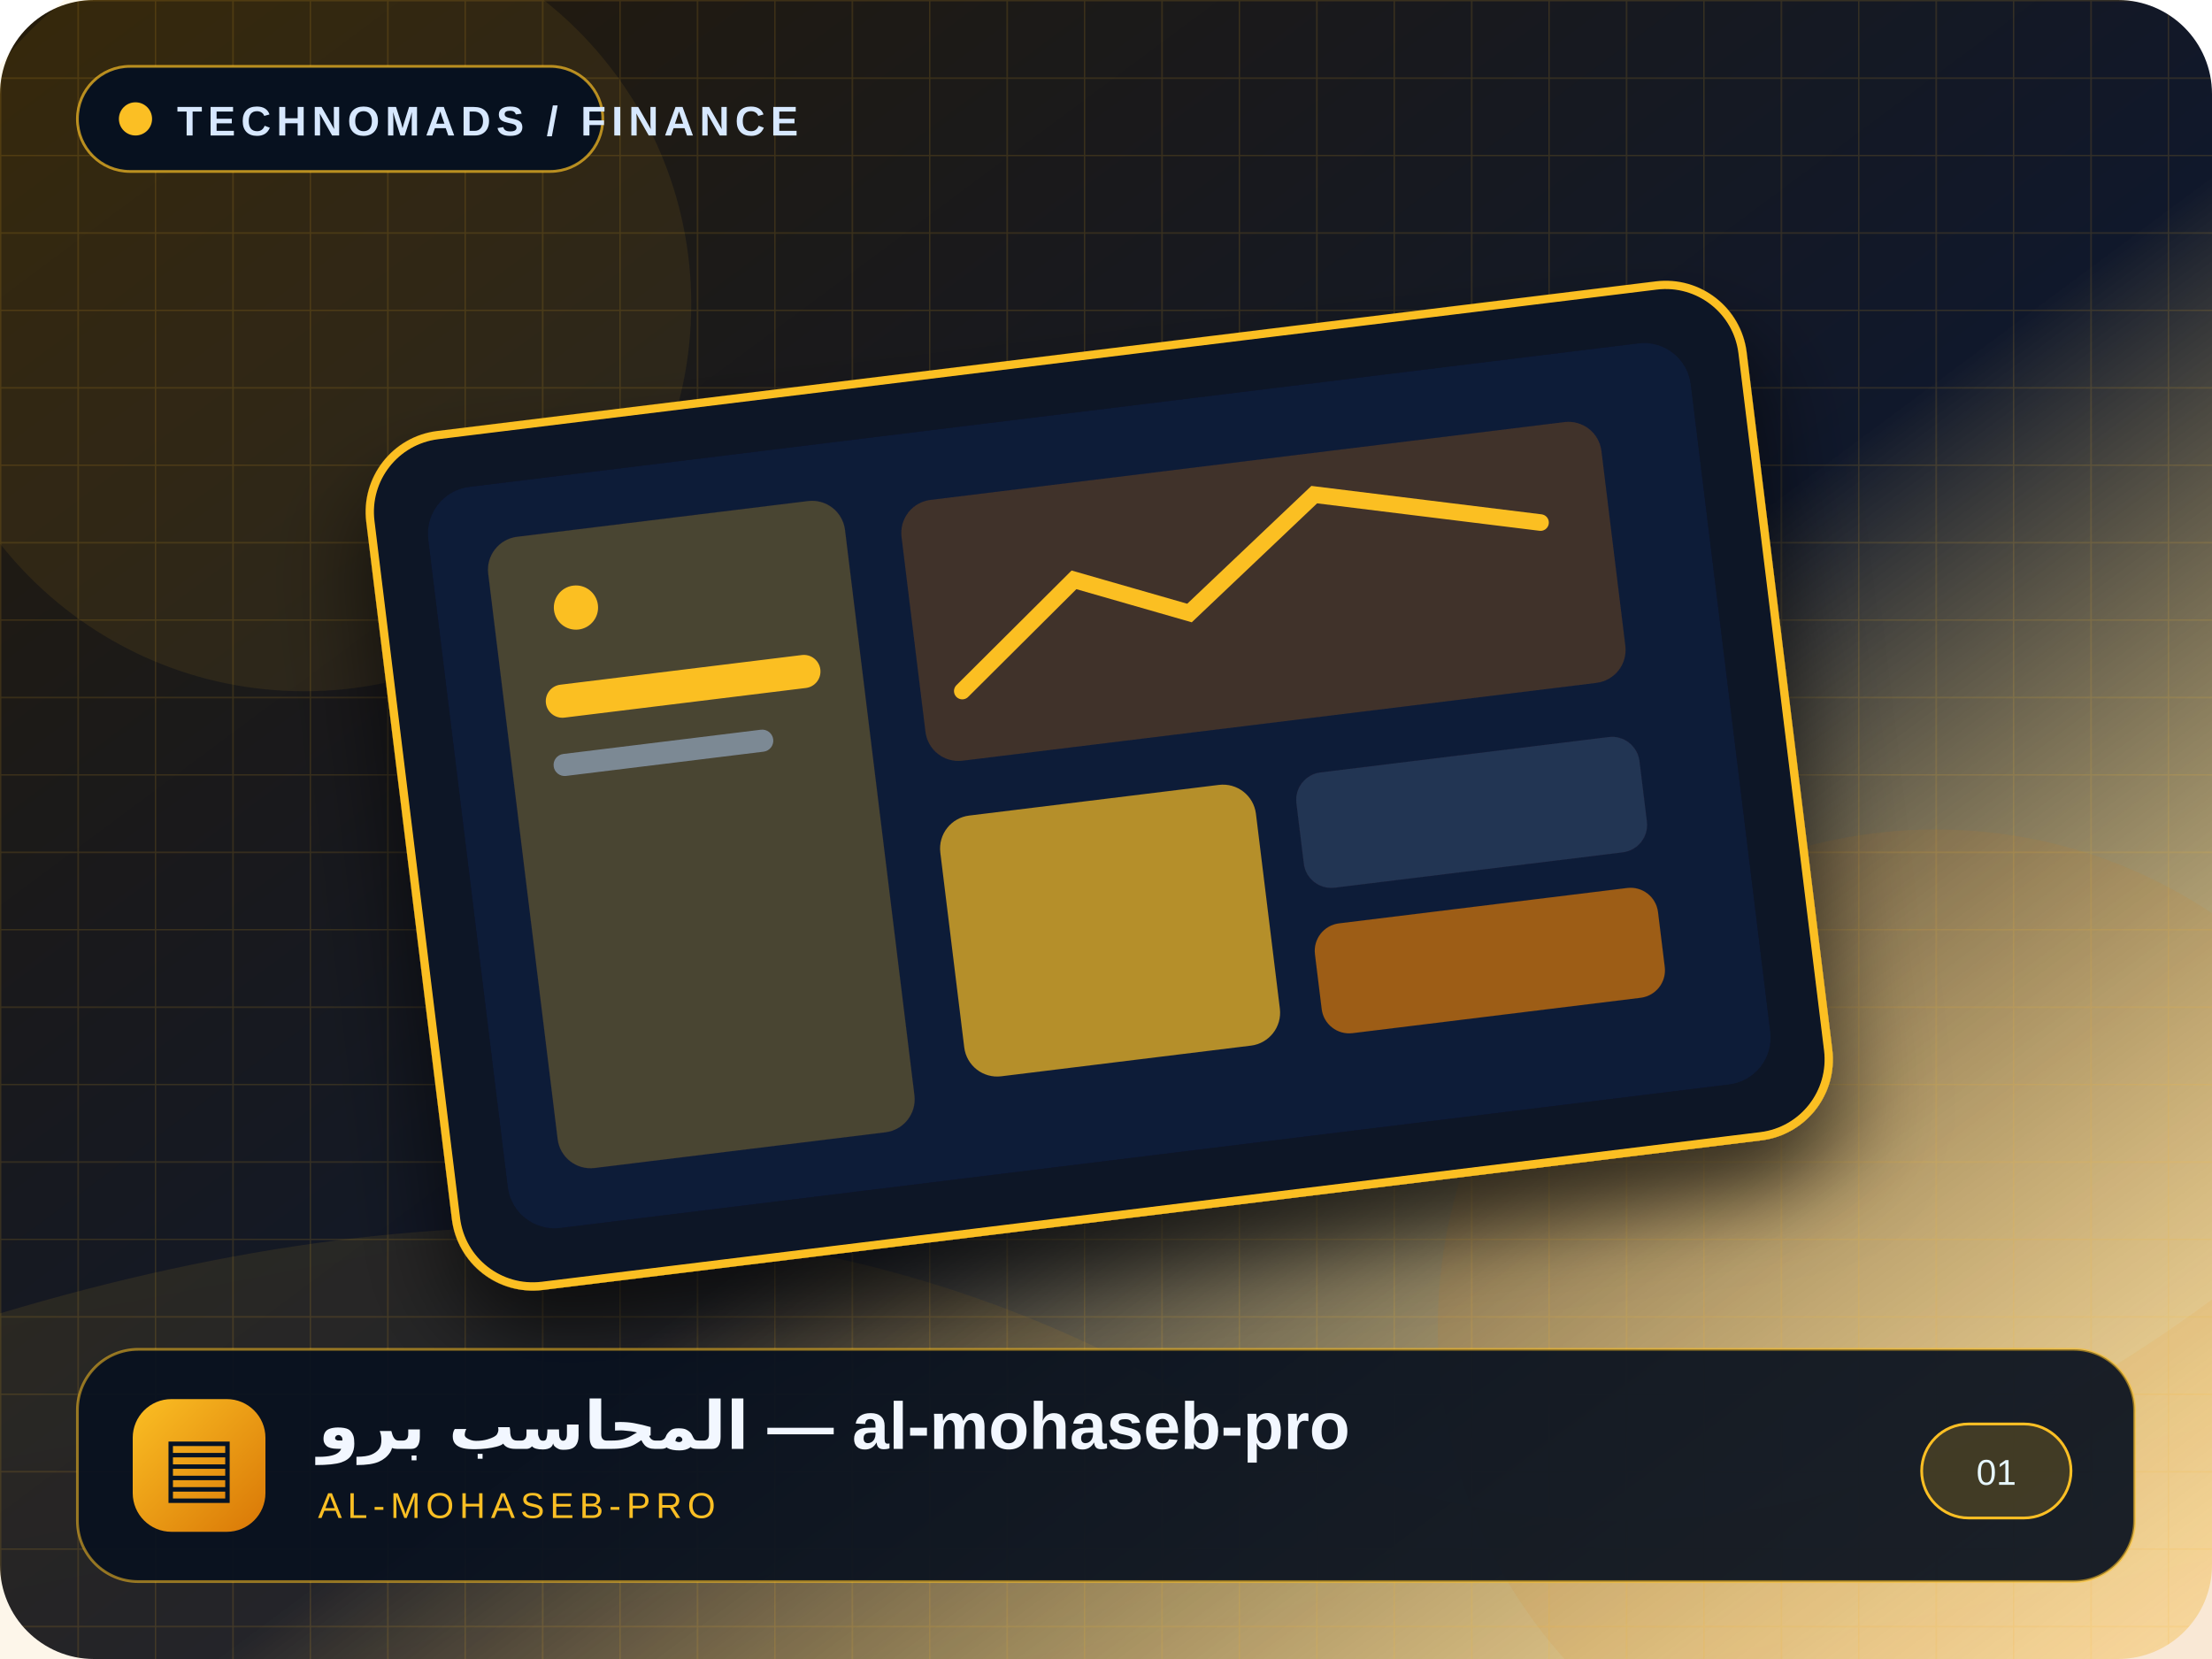
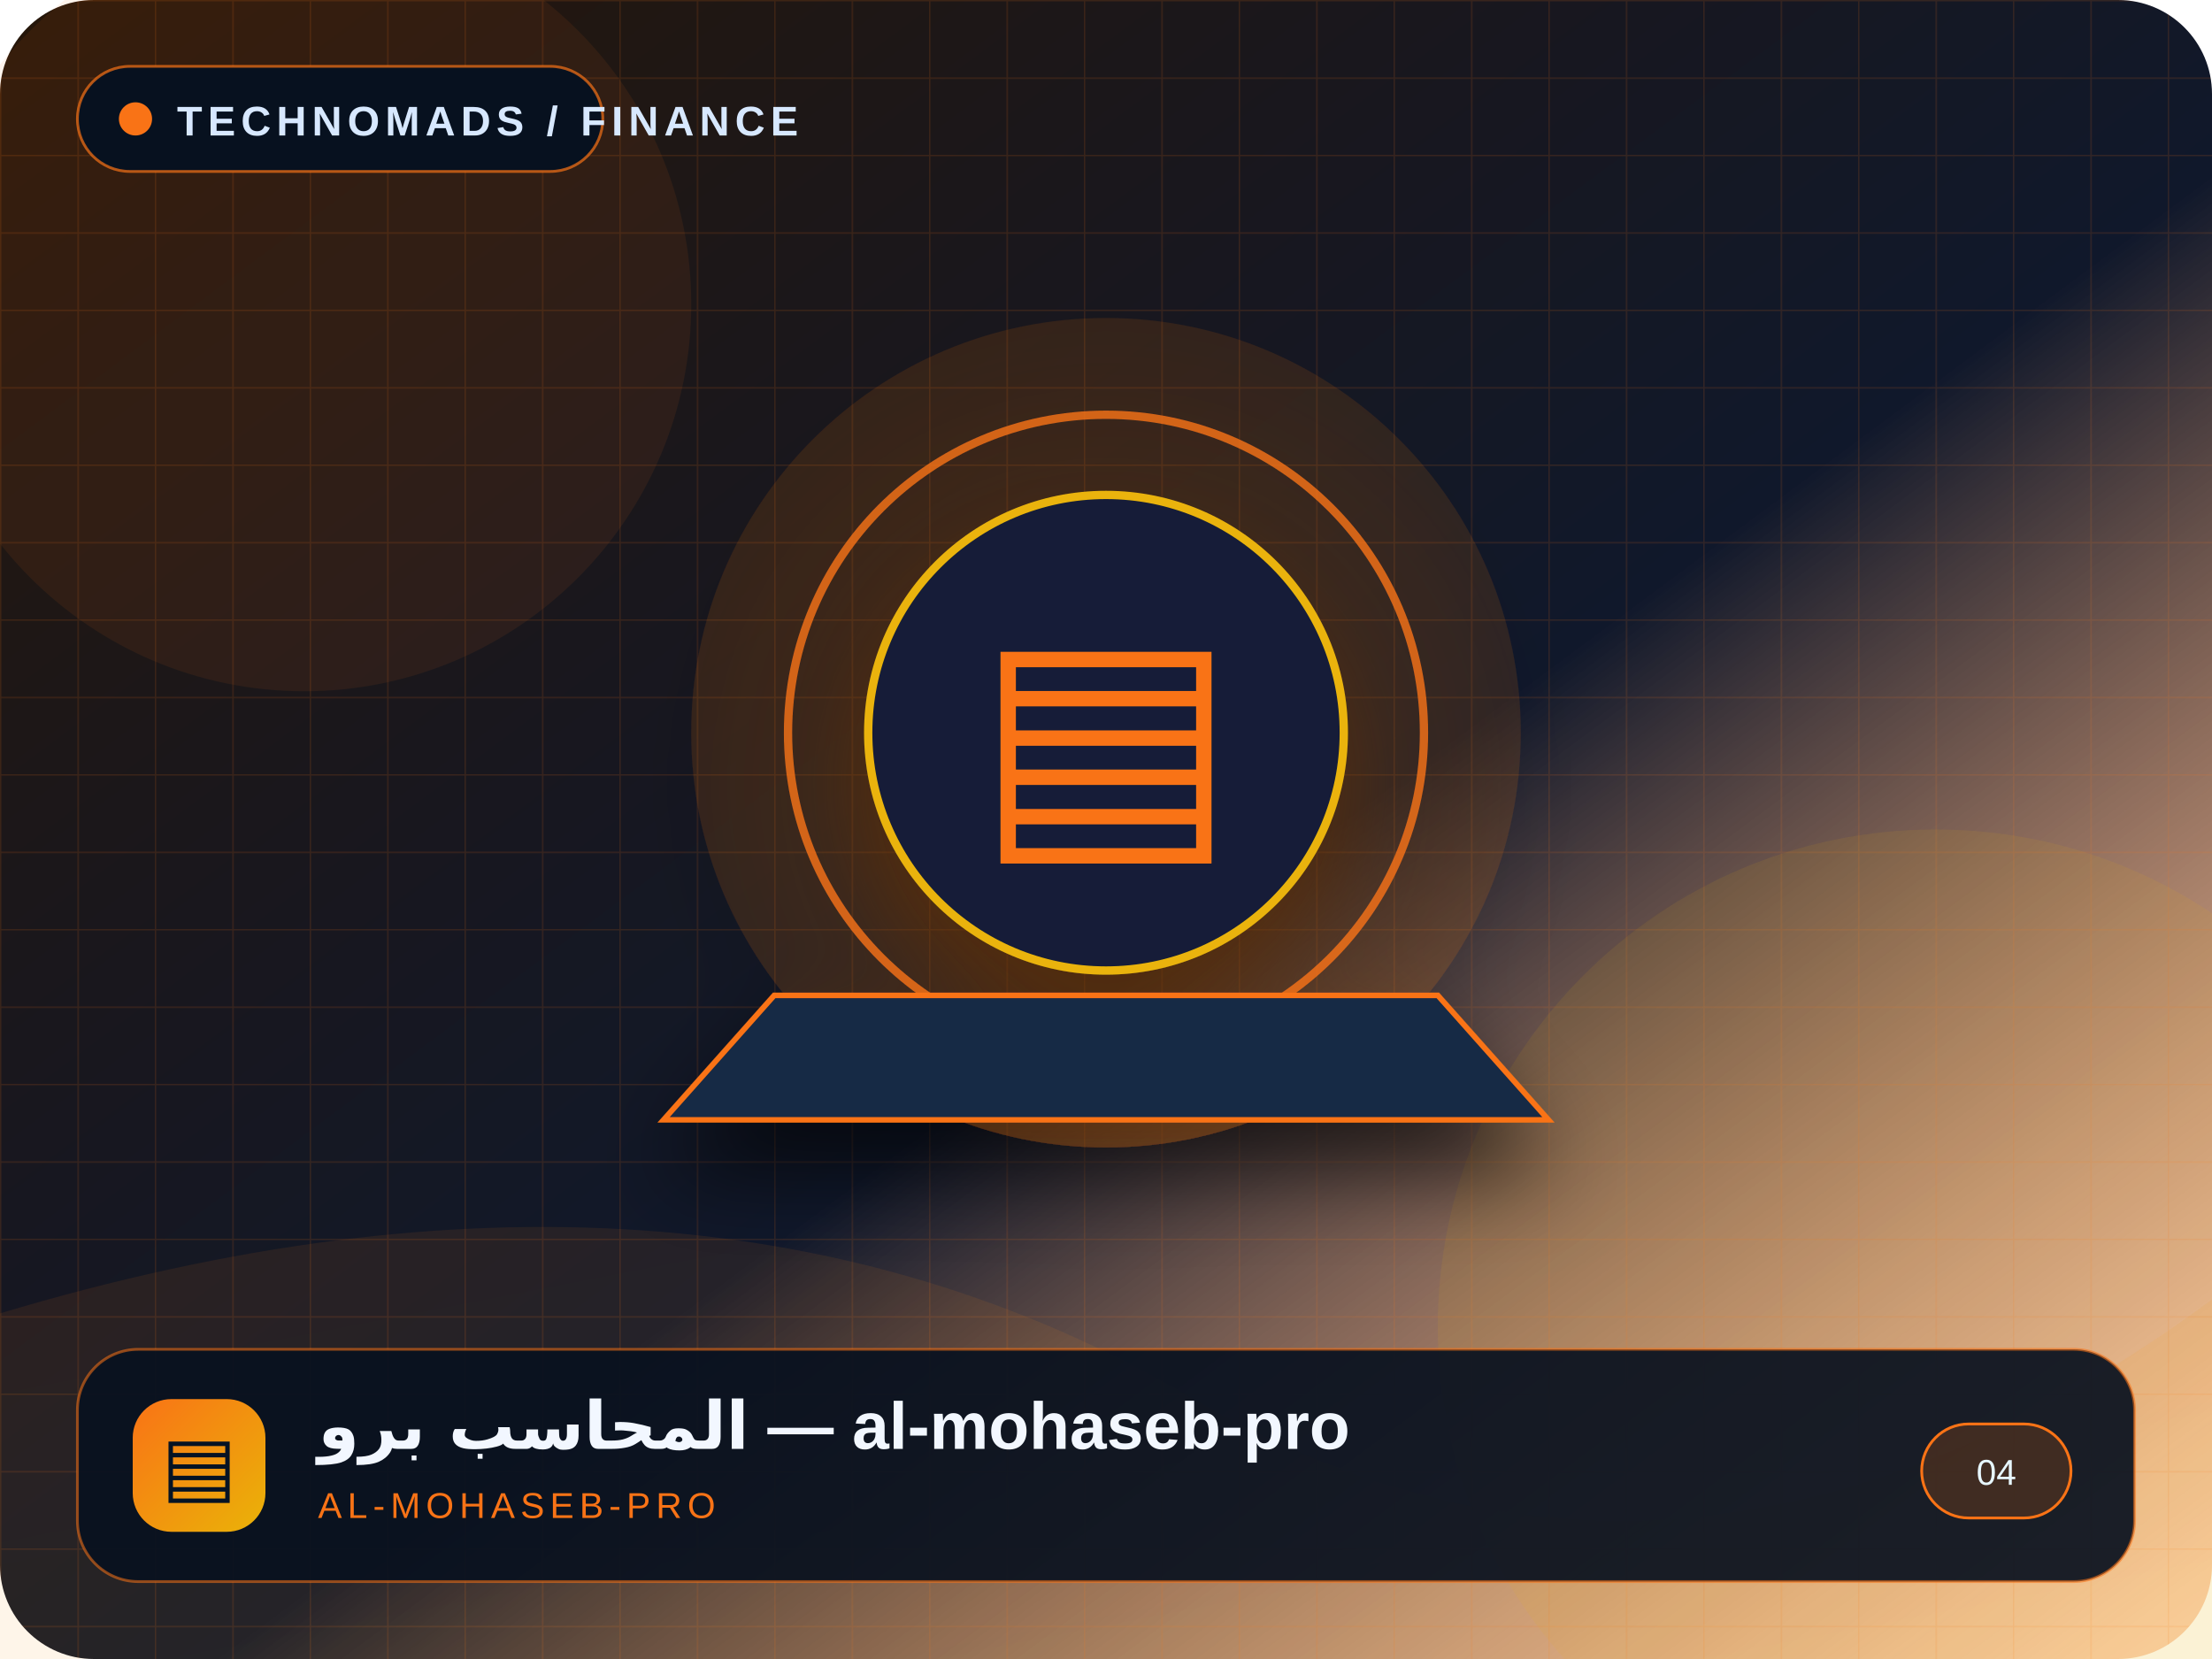
<svg xmlns="http://www.w3.org/2000/svg" width="800" height="600" viewBox="0 0 800 600">
  <defs>
    <linearGradient id="bg" x1="0" y1="0" x2="1" y2="1">
-       <stop stop-color="#251b09" />
+       <stop stop-color="#261609" />
      <stop offset=".55" stop-color="#10182b" />
-       <stop offset="1" stop-color="#fbbf24" stop-opacity=".3" />
+       <stop offset="1" stop-color="#f97316" stop-opacity=".3" />
    </linearGradient>
    <linearGradient id="shine" x1="0" y1="0" x2="1" y2="1">
-       <stop stop-color="#fbbf24" />
-       <stop offset="1" stop-color="#d97706" />
+       <stop stop-color="#f97316" />
+       <stop offset="1" stop-color="#eab308" />
    </linearGradient>
    <pattern id="grid" width="28" height="28" patternUnits="userSpaceOnUse">
-       <path d="M28 0H0V28" fill="none" stroke="#fbbf24" stroke-opacity=".14" />
+       <path d="M28 0H0V28" fill="none" stroke="#f97316" stroke-opacity=".14" />
    </pattern>
    <filter id="shadow" x="-30%" y="-30%" width="160%" height="170%">
      <feDropShadow dx="0" dy="18" stdDeviation="16" flood-color="#000" flood-opacity=".65" />
    </filter>
  </defs>
  <rect width="800" height="600" rx="34" fill="url(#bg)" />
  <rect width="800" height="600" rx="34" fill="url(#grid)" />
-   <circle cx="110" cy="110" r="140" fill="#fbbf24" opacity=".08" />
-   <circle cx="700" cy="480" r="180" fill="#d97706" opacity=".09" />
+   <circle cx="110" cy="110" r="140" fill="#f97316" opacity=".08" />
+   <circle cx="700" cy="480" r="180" fill="#eab308" opacity=".09" />
  <path d="M0 475 Q250 400 430 505 T800 470 V600 H0Z" fill="url(#shine)" opacity=".09" />
-   <g filter="url(#shadow)" transform="translate(0 4) rotate(-7 400 300)">
-     <rect x="150" y="125" width="500" height="310" rx="28" fill="#0a1327" stroke="#fbbf24" stroke-width="3" />
-     <rect x="170" y="145" width="460" height="270" rx="17" fill="#111d37" />
-     <rect x="190" y="165" width="130" height="230" rx="12" fill="#fbbf24" opacity=".24" />
-     <circle cx="220" cy="193" r="8" fill="#fbbf24" />
-     <rect x="205" y="220" width="100" height="12" rx="6" fill="#fbbf24" />
-     <rect x="205" y="245" width="80" height="8" rx="4" fill="#9fb7d6" opacity=".6" />
-     <rect x="340" y="170" width="255" height="95" rx="12" fill="#d97706" opacity=".24" />
-     <path d="M355 240 L400 205 L440 222 L490 185 L570 205" fill="none" stroke="#fbbf24" stroke-width="6" stroke-linecap="round" />
-     <rect x="340" y="285" width="115" height="95" rx="12" fill="#fbbf24" opacity=".7" />
-     <rect x="470" y="285" width="125" height="42" rx="10" fill="#243452" />
-     <rect x="470" y="340" width="125" height="40" rx="10" fill="#d97706" opacity=".7" />
+   <g filter="url(#shadow)">
+     <circle cx="400" cy="265" r="150" fill="#f97316" opacity=".12" />
+     <circle cx="400" cy="265" r="115" fill="none" stroke="#f97316" stroke-width="3" opacity=".8" />
+     <circle cx="400" cy="265" r="86" fill="#121e38" stroke="#eab308" stroke-width="3" />
+     <text x="400" y="300" text-anchor="middle" font-size="100" font-weight="700" fill="#f97316" font-family="Arial,sans-serif">▤</text>
+     <path d="M280 360 L520 360 L560 405 L240 405 Z" fill="#182945" stroke="#f97316" stroke-width="2" />
  </g>
  <g>
-     <rect x="28" y="24" width="190" height="38" rx="19" fill="#07111f" stroke="#fbbf24" stroke-opacity=".7" />
-     <circle cx="49" cy="43" r="6" fill="#fbbf24" />
+     <rect x="28" y="24" width="190" height="38" rx="19" fill="#07111f" stroke="#f97316" stroke-opacity=".7" />
+     <circle cx="49" cy="43" r="6" fill="#f97316" />
    <text x="64" y="49" font-family="Arial,sans-serif" font-size="15" font-weight="700" letter-spacing="2" fill="#d7e8ff">TECHNOMADS / FINANCE</text>
-     <rect x="28" y="488" width="744" height="84" rx="22" fill="#08111f" fill-opacity=".92" stroke="#fbbf24" stroke-opacity=".55" />
+     <rect x="28" y="488" width="744" height="84" rx="22" fill="#08111f" fill-opacity=".92" stroke="#f97316" stroke-opacity=".55" />
    <rect x="48" y="506" width="48" height="48" rx="14" fill="url(#shine)" />
    <text x="72" y="540" text-anchor="middle" font-size="29" font-weight="700" fill="#061324" font-family="Arial,sans-serif">▤</text>
    <text x="115" y="524" font-family="Arial,sans-serif" font-size="24" font-weight="700" fill="#f2f7ff">المحاسب برو — al-mohaseb-pro</text>
-     <text x="115" y="549" font-family="Arial,sans-serif" font-size="13" letter-spacing="2" fill="#fbbf24">AL-MOHASEB-PRO</text>
-     <rect x="695" y="515" width="54" height="34" rx="17" fill="#fbbf24" fill-opacity=".18" stroke="#fbbf24" />
-     <text x="722" y="537" text-anchor="middle" font-family="Arial,sans-serif" font-size="13" fill="#e7f7ff">01</text>
+     <text x="115" y="549" font-family="Arial,sans-serif" font-size="13" letter-spacing="2" fill="#f97316">AL-MOHASEB-PRO</text>
+     <rect x="695" y="515" width="54" height="34" rx="17" fill="#f97316" fill-opacity=".18" stroke="#f97316" />
+     <text x="722" y="537" text-anchor="middle" font-family="Arial,sans-serif" font-size="13" fill="#e7f7ff">04</text>
  </g>
</svg>
